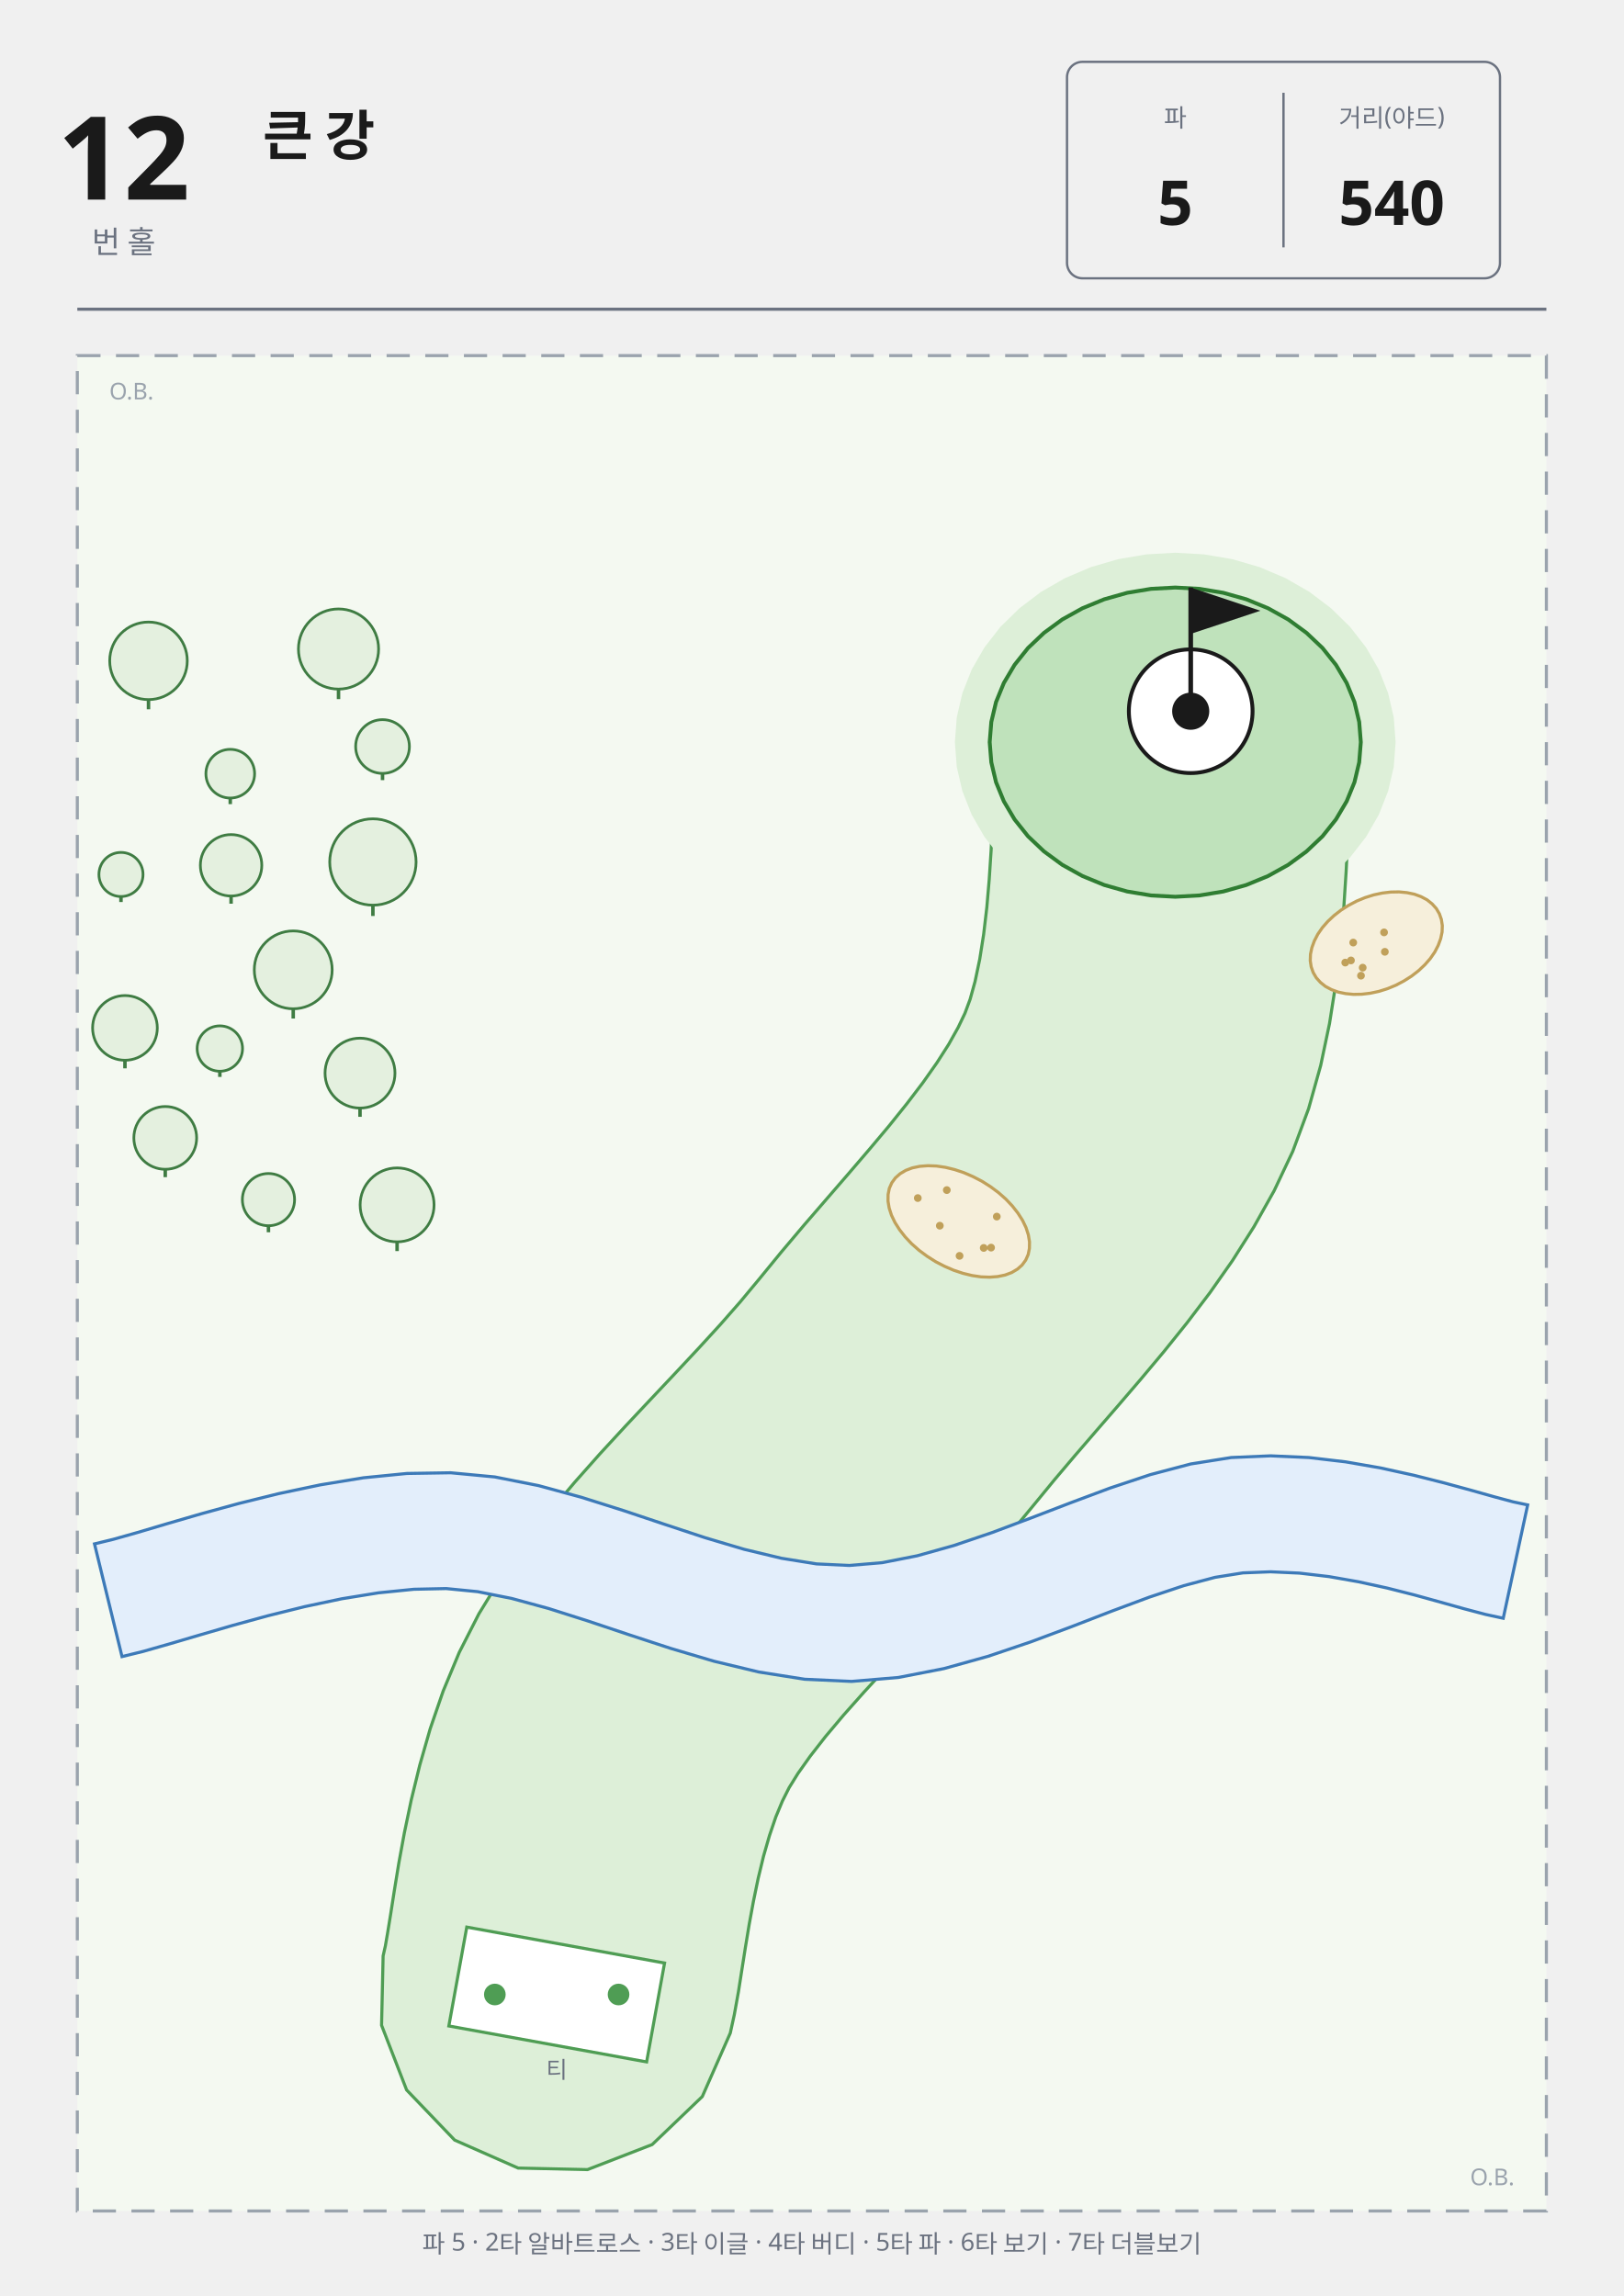
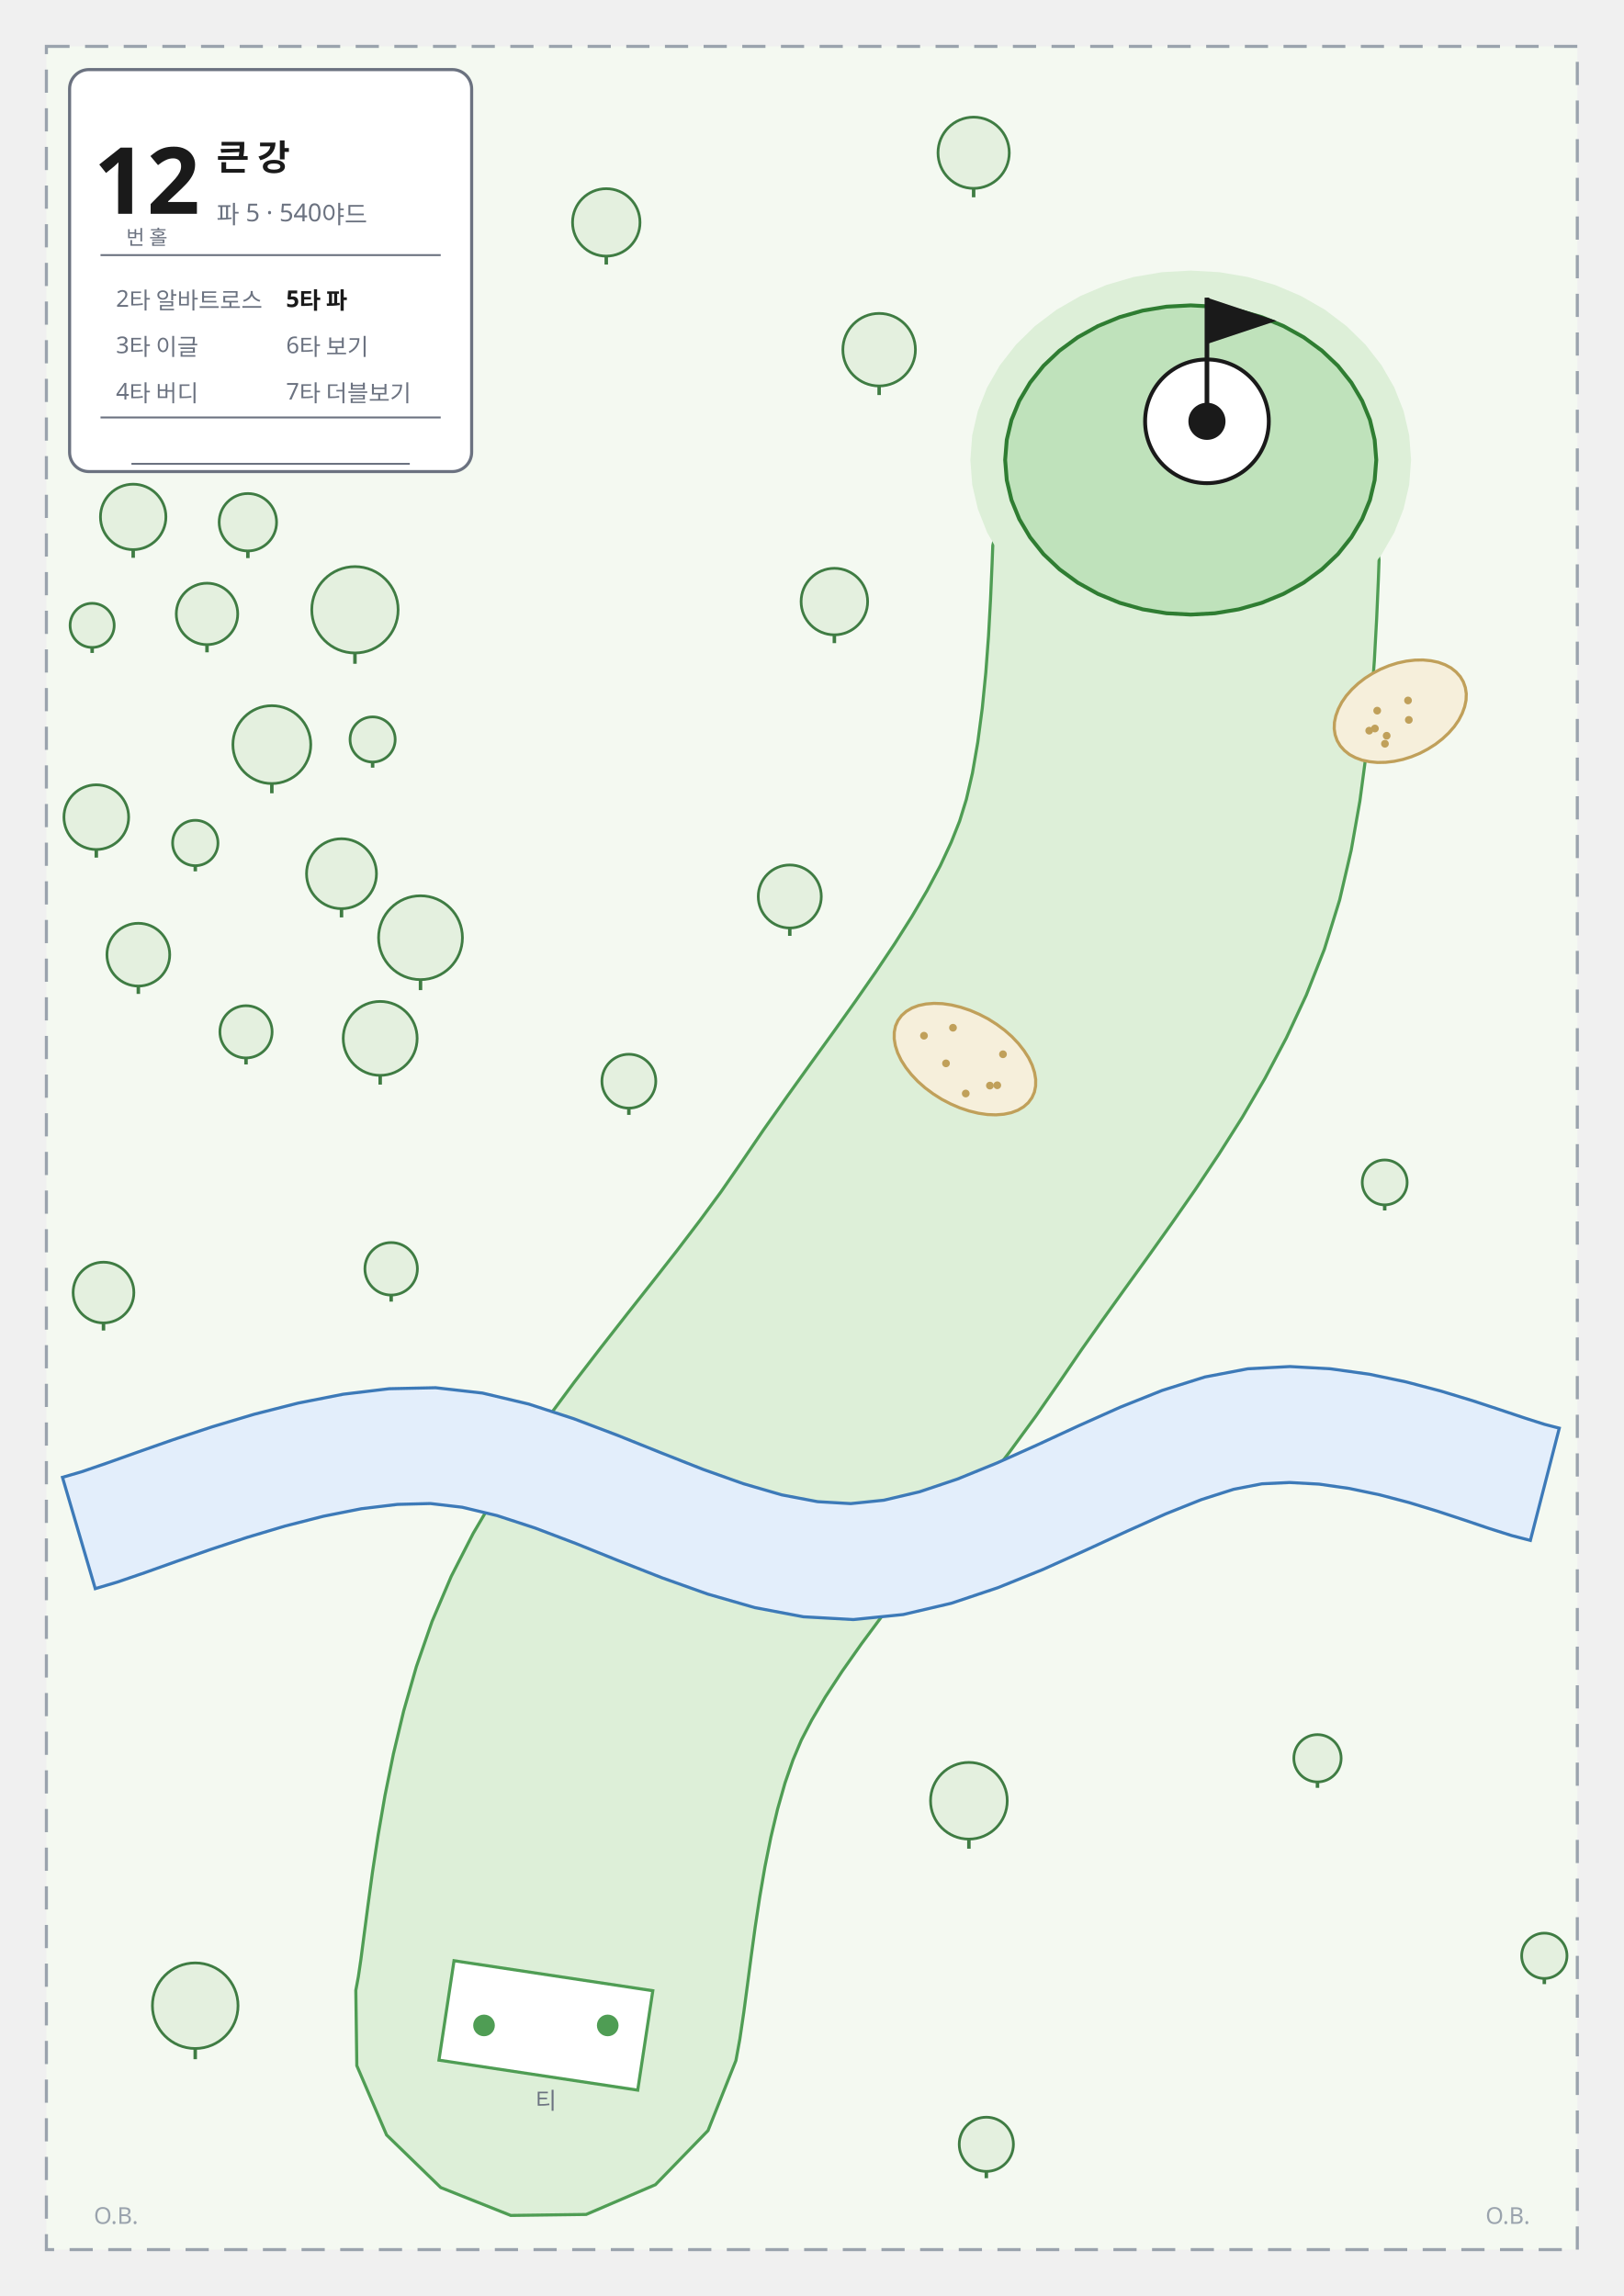
<svg xmlns="http://www.w3.org/2000/svg" width="210mm" height="297mm" viewBox="0 0 210 297" font-family="Noto Sans KR">
  <g id="pc-art" fill="#1a1a1a" stroke="none">
-     <text x="16" y="20" font-size="15" dominant-baseline="central" text-anchor="middle" font-weight="bold">12</text>
-     <text x="16" y="31" font-size="4" dominant-baseline="central" fill="#6b7280" text-anchor="middle">번 홀</text>
-     <text x="34" y="17" font-size="7" dominant-baseline="central" text-anchor="start" font-weight="bold">큰 강</text>
-     <rect x="138" y="8" width="56" height="28" fill="none" stroke="#6b7280" stroke-width="0.3" rx="2" />
-     <line x1="166" y1="12" x2="166" y2="32" stroke="#6b7280" stroke-width="0.3" />
-     <text x="152" y="15" font-size="3.2" dominant-baseline="central" fill="#6b7280" text-anchor="middle">파</text>
-     <text x="152" y="26" font-size="8" dominant-baseline="central" fill="#1a1a1a" text-anchor="middle" font-weight="bold">5</text>
-     <text x="180" y="15" font-size="3.2" dominant-baseline="central" fill="#6b7280" text-anchor="middle">거리(야드)</text>
-     <text x="180" y="26" font-size="8" dominant-baseline="central" fill="#1a1a1a" text-anchor="middle" font-weight="bold">540</text>
-     <line x1="10" y1="40" x2="200" y2="40" stroke="#6b7280" stroke-width="0.4" />
-     <rect x="10" y="46" width="190" height="240" fill="#f4f9f1" stroke="#9aa3ad" stroke-width="0.4" stroke-dasharray="3 2" />
-     <text x="17" y="50.5" font-size="3" dominant-baseline="central" fill="#9aa3ad" text-anchor="middle">O.B.</text>
-     <text x="193" y="281.5" font-size="3" dominant-baseline="central" fill="#9aa3ad" text-anchor="middle">O.B.</text>
-     <path d="M49.55 253.01 L49.84 251.72 L50.12 250.1 L50.52 247.64 L51 244.56 L51.58 241.01 L52.3 237.08 L53.19 232.83 L54.29 228.33 L55.64 223.62 L57.32 218.74 L59.4 213.74 L61.94 208.75 L64.81 204.07 L67.86 199.73 L71.04 195.65 L74.3 191.77 L77.6 188.05 L80.9 184.47 L84.16 181 L87.31 177.66 L90.33 174.43 L93.16 171.34 L95.74 168.4 L98.25 165.38 L101.04 161.97 L104.02 158.44 L106.95 155.05 L109.77 151.79 L112.45 148.66 L114.97 145.66 L117.28 142.78 L119.36 140.05 L121.17 137.48 L122.7 135.09 L123.92 132.91 L124.8 131.07 L125.47 129.26 L126.11 126.95 L126.71 124.09 L127.22 120.86 L127.63 117.37 L127.94 113.75 L128.18 110.08 L128.34 106.83 L130.53 98.13 L135.88 90.92 L143.58 86.32 L152.46 85.01 L161.16 87.19 L168.37 92.55 L172.97 100.25 L174.28 109.12 L174.1 112.75 L173.81 117.25 L173.38 122.08 L172.78 127.14 L171.95 132.41 L170.81 137.83 L169.25 143.4 L167.2 148.93 L164.79 154.03 L162.17 158.7 L159.39 163.08 L156.49 167.21 L153.52 171.12 L150.53 174.84 L147.54 178.41 L144.6 181.84 L141.74 185.14 L139 188.32 L136.4 191.39 L133.75 194.62 L130.72 198.28 L127.41 202.04 L124.1 205.66 L120.83 209.16 L117.65 212.53 L114.6 215.78 L111.73 218.9 L109.1 221.86 L106.77 224.63 L104.79 227.17 L103.2 229.41 L102.06 231.25 L101.19 232.98 L100.34 235.03 L99.52 237.44 L98.75 240.11 L98.06 242.97 L97.45 245.92 L96.9 248.91 L96.41 251.88 L95.95 254.8 L95.5 257.68 L94.97 260.62 L94.45 262.99 L90.83 271.2 L84.35 277.41 L75.98 280.65 L67.01 280.45 L58.8 276.83 L52.59 270.35 L49.35 261.98 Z" fill="#ddefd8" stroke="#4f9d54" stroke-width="0.4" />
-     <path d="M12.22 199.71 L14.65 199.12 L17.77 198.24 L21.61 197.1 L26.01 195.82 L30.86 194.49 L36.04 193.21 L41.45 192.07 L47 191.16 L52.63 190.6 L58.29 190.51 L63.99 191.05 L69.65 192.17 L75.19 193.68 L80.64 195.4 L85.99 197.19 L91.2 198.91 L96.24 200.41 L101.07 201.57 L105.61 202.3 L109.86 202.5 L114.1 202.14 L118.62 201.25 L123.37 199.92 L128.3 198.25 L133.34 196.36 L138.45 194.4 L143.59 192.48 L148.78 190.75 L154.01 189.37 L159.24 188.54 L164.34 188.32 L169.28 188.54 L174.04 189.1 L178.58 189.89 L182.85 190.83 L186.77 191.82 L190.29 192.78 L193.31 193.63 L195.69 194.27 L197.58 194.67 L194.42 209.33 L192.15 208.84 L189.35 208.1 L186.28 207.24 L182.95 206.32 L179.4 205.42 L175.69 204.61 L171.88 203.94 L168.06 203.49 L164.32 203.32 L160.76 203.46 L157.14 204.04 L153.08 205.12 L148.59 206.62 L143.76 208.42 L138.66 210.39 L133.33 212.38 L127.8 214.25 L122.09 215.84 L116.19 216.99 L110.14 217.5 L104.08 217.22 L98.13 216.28 L92.35 214.89 L86.72 213.22 L81.26 211.43 L76 209.67 L70.96 208.07 L66.19 206.77 L61.78 205.89 L57.71 205.49 L53.53 205.58 L48.96 206.04 L44.2 206.81 L39.39 207.83 L34.64 209.01 L30.08 210.26 L25.82 211.5 L21.95 212.64 L18.51 213.62 L15.78 214.29 Z" fill="#e3eefb" stroke="#3d7ab8" stroke-width="0.4" />
-     <path d="M180.5 96 L180.26 99.2 L179.53 102.34 L178.33 105.38 L176.68 108.25 L174.61 110.91 L172.15 113.32 L169.35 115.44 L166.25 117.22 L162.91 118.64 L159.38 119.67 L155.72 120.29 L152 120.5 L148.28 120.29 L144.62 119.67 L141.09 118.64 L137.75 117.22 L134.65 115.44 L131.85 113.32 L129.39 110.91 L127.32 108.25 L125.67 105.38 L124.47 102.34 L123.74 99.2 L123.5 96 L123.74 92.8 L124.47 89.66 L125.67 86.62 L127.32 83.75 L129.39 81.09 L131.85 78.68 L134.65 76.56 L137.75 74.78 L141.09 73.36 L144.62 72.33 L148.28 71.71 L152 71.5 L155.72 71.71 L159.38 72.33 L162.91 73.36 L166.25 74.78 L169.35 76.56 L172.15 78.68 L174.61 81.09 L176.68 83.75 L178.33 86.62 L179.53 89.66 L180.26 92.8 Z" fill="#ddefd8" stroke="none" />
-     <path d="M176 96 L175.79 98.61 L175.18 101.18 L174.17 103.65 L172.78 106 L171.04 108.18 L168.97 110.14 L166.61 111.87 L164 113.32 L161.18 114.48 L158.21 115.32 L155.13 115.83 L152 116 L148.87 115.83 L145.79 115.32 L142.82 114.48 L140 113.32 L137.39 111.87 L135.03 110.14 L132.96 108.18 L131.22 106 L129.83 103.65 L128.82 101.18 L128.21 98.61 L128 96 L128.21 93.39 L128.82 90.82 L129.83 88.35 L131.22 86 L132.96 83.82 L135.03 81.86 L137.39 80.13 L140 78.68 L142.82 77.52 L145.79 76.68 L148.87 76.17 L152 76 L155.13 76.17 L158.21 76.68 L161.18 77.52 L164 78.68 L166.61 80.13 L168.97 81.86 L171.04 83.82 L172.78 86 L174.17 88.35 L175.18 90.82 L175.79 93.39 Z" fill="#bfe2bb" stroke="#2f7d32" stroke-width="0.5" />
-     <path d="M132.66 163 L132.19 163.64 L131.59 164.17 L130.85 164.61 L130 164.93 L129.04 165.13 L128 165.21 L126.89 165.17 L125.73 165 L124.54 164.71 L123.34 164.31 L122.16 163.8 L121 163.2 L119.9 162.5 L118.86 161.73 L117.91 160.89 L117.07 160 L116.35 159.08 L115.75 158.14 L115.3 157.2 L115 156.27 L114.85 155.37 L114.86 154.52 L115.02 153.72 L115.34 153 L115.81 152.36 L116.41 151.83 L117.15 151.39 L118 151.07 L118.96 150.87 L120 150.79 L121.11 150.83 L122.27 151 L123.46 151.29 L124.66 151.69 L125.84 152.2 L127 152.8 L128.1 153.5 L129.14 154.27 L130.09 155.11 L130.93 156 L131.65 156.92 L132.25 157.86 L132.7 158.8 L133 159.73 L133.15 160.63 L133.14 161.48 L132.98 162.28 Z" fill="#f6efdb" stroke="#c0a05a" stroke-width="0.4" />
-     <circle cx="128.18" cy="161.386" r="0.5" fill="#c0a05a" stroke="none" />
-     <circle cx="118.702" cy="154.976" r="0.5" fill="#c0a05a" stroke="none" />
-     <circle cx="128.919" cy="157.374" r="0.5" fill="#c0a05a" stroke="none" />
-     <circle cx="121.551" cy="158.551" r="0.5" fill="#c0a05a" stroke="none" />
-     <circle cx="122.454" cy="153.944" r="0.5" fill="#c0a05a" stroke="none" />
-     <circle cx="127.23" cy="161.427" r="0.5" fill="#c0a05a" stroke="none" />
-     <circle cx="124.103" cy="162.452" r="0.5" fill="#c0a05a" stroke="none" />
-     <path d="M186.16 118.2 L186.42 118.94 L186.54 119.73 L186.51 120.57 L186.33 121.42 L186.01 122.29 L185.56 123.16 L184.98 124 L184.27 124.81 L183.46 125.57 L182.56 126.27 L181.58 126.89 L180.54 127.44 L179.45 127.89 L178.34 128.24 L177.22 128.48 L176.12 128.61 L175.05 128.63 L174.03 128.53 L173.07 128.33 L172.2 128.01 L171.43 127.6 L170.78 127.08 L170.24 126.48 L169.84 125.8 L169.58 125.06 L169.46 124.27 L169.49 123.43 L169.67 122.58 L169.99 121.71 L170.44 120.84 L171.02 120 L171.73 119.19 L172.54 118.43 L173.44 117.73 L174.42 117.11 L175.46 116.56 L176.55 116.11 L177.66 115.76 L178.78 115.52 L179.88 115.39 L180.95 115.37 L181.97 115.47 L182.93 115.67 L183.8 115.99 L184.57 116.4 L185.22 116.92 L185.76 117.52 Z" fill="#f6efdb" stroke="#c0a05a" stroke-width="0.4" />
-     <circle cx="176.021" cy="126.21" r="0.5" fill="#c0a05a" stroke="none" />
-     <circle cx="174.725" cy="124.237" r="0.5" fill="#c0a05a" stroke="none" />
-     <circle cx="176.244" cy="125.172" r="0.5" fill="#c0a05a" stroke="none" />
-     <circle cx="179.006" cy="120.609" r="0.5" fill="#c0a05a" stroke="none" />
-     <circle cx="173.987" cy="124.515" r="0.5" fill="#c0a05a" stroke="none" />
-     <circle cx="175.019" cy="121.926" r="0.5" fill="#c0a05a" stroke="none" />
-     <circle cx="179.109" cy="123.122" r="0.5" fill="#c0a05a" stroke="none" />
-     <line x1="29.78" y1="101.814" x2="29.78" y2="104.018" stroke="#3f7c43" stroke-width="0.45" />
-     <circle cx="29.78" cy="100.081" r="3.15" fill="#e4f0df" stroke="#3f7c43" stroke-width="0.35" />
-     <line x1="43.782" y1="86.806" x2="43.782" y2="90.434" stroke="#3f7c43" stroke-width="0.45" />
-     <circle cx="43.782" cy="83.955" r="5.184" fill="#e4f0df" stroke="#3f7c43" stroke-width="0.35" />
-     <line x1="46.562" y1="141.301" x2="46.562" y2="144.467" stroke="#3f7c43" stroke-width="0.45" />
-     <circle cx="46.562" cy="138.814" r="4.522" fill="#e4f0df" stroke="#3f7c43" stroke-width="0.35" />
-     <line x1="28.434" y1="137.251" x2="28.434" y2="139.305" stroke="#3f7c43" stroke-width="0.45" />
-     <circle cx="28.434" cy="135.636" r="2.935" fill="#e4f0df" stroke="#3f7c43" stroke-width="0.35" />
-     <line x1="21.372" y1="149.427" x2="21.372" y2="152.269" stroke="#3f7c43" stroke-width="0.45" />
-     <circle cx="21.372" cy="147.194" r="4.06" fill="#e4f0df" stroke="#3f7c43" stroke-width="0.35" />
-     <line x1="51.358" y1="158.488" x2="51.358" y2="161.835" stroke="#3f7c43" stroke-width="0.45" />
-     <circle cx="51.358" cy="155.858" r="4.781" fill="#e4f0df" stroke="#3f7c43" stroke-width="0.35" />
-     <line x1="19.205" y1="88.239" x2="19.205" y2="91.75" stroke="#3f7c43" stroke-width="0.45" />
-     <circle cx="19.205" cy="85.481" r="5.016" fill="#e4f0df" stroke="#3f7c43" stroke-width="0.35" />
-     <line x1="37.925" y1="128.226" x2="37.925" y2="131.751" stroke="#3f7c43" stroke-width="0.45" />
-     <circle cx="37.925" cy="125.456" r="5.036" fill="#e4f0df" stroke="#3f7c43" stroke-width="0.35" />
-     <line x1="34.723" y1="157.035" x2="34.723" y2="159.399" stroke="#3f7c43" stroke-width="0.45" />
-     <circle cx="34.723" cy="155.178" r="3.377" fill="#e4f0df" stroke="#3f7c43" stroke-width="0.35" />
-     <line x1="29.887" y1="114.117" x2="29.887" y2="116.898" stroke="#3f7c43" stroke-width="0.45" />
-     <circle cx="29.887" cy="111.931" r="3.973" fill="#e4f0df" stroke="#3f7c43" stroke-width="0.35" />
-     <line x1="48.229" y1="114.576" x2="48.229" y2="118.486" stroke="#3f7c43" stroke-width="0.45" />
-     <circle cx="48.229" cy="111.504" r="5.585" fill="#e4f0df" stroke="#3f7c43" stroke-width="0.35" />
-     <line x1="15.647" y1="114.685" x2="15.647" y2="116.682" stroke="#3f7c43" stroke-width="0.45" />
-     <circle cx="15.647" cy="113.117" r="2.852" fill="#e4f0df" stroke="#3f7c43" stroke-width="0.35" />
-     <line x1="49.474" y1="98.48" x2="49.474" y2="100.914" stroke="#3f7c43" stroke-width="0.45" />
-     <circle cx="49.474" cy="96.567" r="3.477" fill="#e4f0df" stroke="#3f7c43" stroke-width="0.35" />
-     <line x1="16.161" y1="135.266" x2="16.161" y2="138.195" stroke="#3f7c43" stroke-width="0.45" />
-     <circle cx="16.161" cy="132.964" r="4.185" fill="#e4f0df" stroke="#3f7c43" stroke-width="0.35" />
-     <path d="M58.05 262.07 L60.37 249.28 L85.95 253.93 L83.63 266.72 Z" fill="#ffffff" stroke="#4f9d54" stroke-width="0.4" />
-     <circle cx="64" cy="258" r="1.4" fill="#4f9d54" stroke="none" />
-     <circle cx="80" cy="258" r="1.4" fill="#4f9d54" stroke="none" />
-     <text x="72" y="267.5" font-size="3" dominant-baseline="central" fill="#6b7280" text-anchor="middle">티</text>
-     <circle cx="154" cy="92" r="8" fill="#ffffff" stroke="#1a1a1a" stroke-width="0.5" />
-     <circle cx="154" cy="92" r="2.4" fill="#1a1a1a" stroke="none" />
-     <line x1="154" y1="92" x2="154" y2="76" stroke="#1a1a1a" stroke-width="0.6" />
-     <path d="M154 76 L163 79 L154 82 Z" fill="#1a1a1a" stroke="none" />
-     <text x="105" y="290" font-size="3.2" dominant-baseline="central" fill="#6b7280" text-anchor="middle">파 5 · 2타 알바트로스 · 3타 이글 · 4타 버디 · 5타 파 · 6타 보기 · 7타 더블보기</text>
+     <rect x="6" y="6" width="198" height="285" fill="#f4f9f1" stroke="#9aa3ad" stroke-width="0.4" stroke-dasharray="3 2" />
+     <text x="15" y="286.5" font-size="3" dominant-baseline="central" fill="#9aa3ad" text-anchor="middle">O.B.</text>
+     <text x="195" y="286.5" font-size="3" dominant-baseline="central" fill="#9aa3ad" text-anchor="middle">O.B.</text>
+     <path d="M46.02 257.46 L46.35 255.68 L46.68 253.43 L47.09 250.28 L47.59 246.47 L48.18 242.13 L48.91 237.36 L49.79 232.26 L50.88 226.89 L52.21 221.32 L53.85 215.59 L55.88 209.74 L58.36 203.91 L61.2 198.35 L64.27 193.13 L67.51 188.15 L70.87 183.38 L74.28 178.78 L77.71 174.32 L81.09 170 L84.39 165.82 L87.55 161.78 L90.52 157.88 L93.25 154.17 L95.89 150.35 L98.78 146.11 L101.87 141.73 L104.89 137.52 L107.83 133.45 L110.63 129.52 L113.27 125.72 L115.72 122.06 L117.94 118.55 L119.91 115.19 L121.61 111.99 L123.02 108.96 L124.11 106.22 L124.98 103.41 L125.77 100 L126.46 96.01 L127.04 91.62 L127.5 86.99 L127.85 82.26 L128.11 77.54 L128.31 72.93 L128.4 70.57 L130.65 61.08 L136.36 53.17 L144.66 48.05 L154.29 46.5 L163.78 48.75 L171.69 54.46 L176.81 62.77 L178.36 72.4 L178.27 74.96 L178.05 80 L177.75 85.49 L177.32 91.31 L176.71 97.38 L175.88 103.62 L174.76 109.97 L173.26 116.42 L171.29 122.78 L168.95 128.72 L166.37 134.26 L163.59 139.52 L160.67 144.53 L157.64 149.31 L154.58 153.9 L151.5 158.32 L148.46 162.59 L145.48 166.72 L142.61 170.72 L139.88 174.59 L137.11 178.65 L133.97 183.18 L130.56 187.84 L127.12 192.34 L123.72 196.7 L120.39 200.92 L117.19 204.99 L114.18 208.91 L111.4 212.66 L108.91 216.2 L106.75 219.5 L104.99 222.49 L103.64 225.09 L102.56 227.66 L101.53 230.64 L100.57 234.01 L99.7 237.66 L98.93 241.49 L98.26 245.39 L97.67 249.28 L97.15 253.09 L96.67 256.76 L96.2 260.29 L95.69 263.75 L95.18 266.54 L91.57 275.6 L84.77 282.6 L75.81 286.45 L66.06 286.58 L57 282.97 L50 276.17 L46.15 267.21 Z" fill="#ddefd8" stroke="#4f9d54" stroke-width="0.4" />
+     <path d="M8.08 191.1 L10.59 190.37 L13.82 189.26 L17.81 187.84 L22.4 186.23 L27.46 184.56 L32.88 182.94 L38.55 181.5 L44.39 180.35 L50.33 179.64 L56.34 179.51 L62.4 180.2 L68.38 181.62 L74.21 183.52 L79.91 185.68 L85.48 187.92 L90.9 190.06 L96.13 191.92 L101.11 193.37 L105.75 194.25 L110.03 194.5 L114.31 194.06 L118.93 192.97 L123.84 191.32 L128.95 189.24 L134.19 186.89 L139.51 184.43 L144.88 182.03 L150.31 179.86 L155.83 178.12 L161.39 177.06 L166.83 176.77 L172.06 177.06 L177.09 177.76 L181.87 178.76 L186.35 179.94 L190.46 181.19 L194.13 182.4 L197.27 183.45 L199.74 184.24 L201.67 184.74 L197.93 199.26 L195.53 198.64 L192.59 197.71 L189.4 196.63 L185.94 195.49 L182.26 194.37 L178.43 193.36 L174.51 192.54 L170.61 191.98 L166.79 191.77 L163.21 191.94 L159.55 192.65 L155.39 193.98 L150.74 195.84 L145.72 198.09 L140.4 200.54 L134.84 203.04 L129.05 205.38 L123.04 207.39 L116.81 208.85 L110.37 209.5 L103.91 209.14 L97.61 207.95 L91.53 206.2 L85.63 204.1 L79.93 201.86 L74.45 199.65 L69.21 197.66 L64.29 196.05 L59.78 194.97 L55.66 194.49 L51.42 194.6 L46.75 195.16 L41.85 196.13 L36.88 197.4 L31.96 198.87 L27.24 200.43 L22.81 201.98 L18.77 203.42 L15.18 204.65 L12.32 205.5 Z" fill="#e3eefb" stroke="#3d7ab8" stroke-width="0.4" />
+     <path d="M182.5 59.5 L182.26 62.7 L181.53 65.84 L180.33 68.88 L178.68 71.75 L176.61 74.41 L174.15 76.82 L171.35 78.94 L168.25 80.72 L164.91 82.14 L161.38 83.17 L157.72 83.79 L154 84 L150.28 83.79 L146.62 83.17 L143.09 82.14 L139.75 80.72 L136.65 78.94 L133.85 76.82 L131.39 74.41 L129.32 71.75 L127.67 68.88 L126.47 65.84 L125.74 62.7 L125.5 59.5 L125.74 56.3 L126.47 53.16 L127.67 50.12 L129.32 47.25 L131.39 44.59 L133.85 42.18 L136.65 40.06 L139.75 38.28 L143.09 36.86 L146.62 35.83 L150.28 35.21 L154 35 L157.72 35.21 L161.38 35.83 L164.91 36.86 L168.25 38.28 L171.35 40.06 L174.15 42.18 L176.61 44.59 L178.68 47.25 L180.33 50.12 L181.53 53.16 L182.26 56.3 Z" fill="#ddefd8" stroke="none" />
+     <path d="M178 59.5 L177.79 62.11 L177.18 64.68 L176.17 67.15 L174.78 69.5 L173.04 71.68 L170.97 73.64 L168.61 75.37 L166 76.82 L163.18 77.98 L160.21 78.82 L157.13 79.33 L154 79.5 L150.87 79.33 L147.79 78.82 L144.82 77.98 L142 76.82 L139.39 75.37 L137.03 73.64 L134.96 71.68 L133.22 69.5 L131.83 67.15 L130.82 64.68 L130.21 62.11 L130 59.5 L130.21 56.89 L130.82 54.32 L131.83 51.85 L133.22 49.5 L134.96 47.32 L137.03 45.36 L139.39 43.63 L142 42.18 L144.82 41.02 L147.79 40.18 L150.87 39.67 L154 39.5 L157.13 39.67 L160.21 40.18 L163.18 41.02 L166 42.18 L168.61 43.63 L170.97 45.36 L173.04 47.32 L174.78 49.5 L176.17 51.85 L177.18 54.32 L177.79 56.89 Z" fill="#bfe2bb" stroke="#2f7d32" stroke-width="0.5" />
+     <path d="M133.46 142 L132.99 142.64 L132.39 143.17 L131.65 143.61 L130.8 143.93 L129.84 144.13 L128.8 144.21 L127.69 144.17 L126.53 144 L125.34 143.71 L124.14 143.31 L122.96 142.8 L121.8 142.2 L120.7 141.5 L119.66 140.73 L118.71 139.89 L117.87 139 L117.15 138.08 L116.55 137.14 L116.1 136.2 L115.8 135.27 L115.65 134.37 L115.66 133.52 L115.82 132.72 L116.14 132 L116.61 131.36 L117.21 130.83 L117.95 130.39 L118.8 130.07 L119.76 129.87 L120.8 129.79 L121.91 129.83 L123.07 130 L124.26 130.29 L125.46 130.69 L126.64 131.2 L127.8 131.8 L128.9 132.5 L129.94 133.27 L130.89 134.11 L131.73 135 L132.45 135.92 L133.05 136.86 L133.5 137.8 L133.8 138.73 L133.95 139.63 L133.94 140.48 L133.78 141.28 Z" fill="#f6efdb" stroke="#c0a05a" stroke-width="0.4" />
+     <circle cx="128.98" cy="140.386" r="0.5" fill="#c0a05a" stroke="none" />
+     <circle cx="119.502" cy="133.976" r="0.5" fill="#c0a05a" stroke="none" />
+     <circle cx="129.719" cy="136.374" r="0.5" fill="#c0a05a" stroke="none" />
+     <circle cx="122.351" cy="137.551" r="0.5" fill="#c0a05a" stroke="none" />
+     <circle cx="123.254" cy="132.944" r="0.5" fill="#c0a05a" stroke="none" />
+     <circle cx="128.03" cy="140.427" r="0.5" fill="#c0a05a" stroke="none" />
+     <circle cx="124.903" cy="141.452" r="0.5" fill="#c0a05a" stroke="none" />
+     <path d="M189.26 88.2 L189.52 88.94 L189.64 89.73 L189.61 90.57 L189.43 91.42 L189.11 92.29 L188.66 93.16 L188.08 94 L187.37 94.81 L186.56 95.57 L185.66 96.27 L184.68 96.89 L183.64 97.44 L182.55 97.89 L181.44 98.24 L180.32 98.48 L179.22 98.61 L178.15 98.63 L177.13 98.53 L176.17 98.33 L175.3 98.01 L174.53 97.6 L173.88 97.08 L173.34 96.48 L172.94 95.8 L172.68 95.06 L172.56 94.27 L172.59 93.43 L172.77 92.58 L173.09 91.71 L173.54 90.84 L174.12 90 L174.83 89.19 L175.64 88.43 L176.54 87.73 L177.52 87.11 L178.56 86.56 L179.65 86.11 L180.76 85.76 L181.88 85.52 L182.98 85.39 L184.05 85.37 L185.07 85.47 L186.03 85.67 L186.9 85.99 L187.67 86.4 L188.32 86.92 L188.86 87.52 Z" fill="#f6efdb" stroke="#c0a05a" stroke-width="0.4" />
+     <circle cx="179.121" cy="96.21" r="0.5" fill="#c0a05a" stroke="none" />
+     <circle cx="177.825" cy="94.237" r="0.5" fill="#c0a05a" stroke="none" />
+     <circle cx="179.344" cy="95.172" r="0.5" fill="#c0a05a" stroke="none" />
+     <circle cx="182.106" cy="90.609" r="0.5" fill="#c0a05a" stroke="none" />
+     <circle cx="177.087" cy="94.515" r="0.5" fill="#c0a05a" stroke="none" />
+     <circle cx="178.119" cy="91.926" r="0.5" fill="#c0a05a" stroke="none" />
+     <circle cx="182.209" cy="93.122" r="0.5" fill="#c0a05a" stroke="none" />
+     <line x1="44.168" y1="115.505" x2="44.168" y2="118.67" stroke="#3f7c43" stroke-width="0.45" />
+     <circle cx="44.168" cy="113.018" r="4.522" fill="#e4f0df" stroke="#3f7c43" stroke-width="0.35" />
+     <line x1="25.257" y1="110.66" x2="25.257" y2="112.714" stroke="#3f7c43" stroke-width="0.45" />
+     <circle cx="25.257" cy="109.045" r="2.935" fill="#e4f0df" stroke="#3f7c43" stroke-width="0.35" />
+     <line x1="17.891" y1="125.726" x2="17.891" y2="128.567" stroke="#3f7c43" stroke-width="0.45" />
+     <circle cx="17.891" cy="123.493" r="4.06" fill="#e4f0df" stroke="#3f7c43" stroke-width="0.35" />
+     <line x1="49.171" y1="136.952" x2="49.171" y2="140.299" stroke="#3f7c43" stroke-width="0.45" />
+     <circle cx="49.171" cy="134.323" r="4.781" fill="#e4f0df" stroke="#3f7c43" stroke-width="0.35" />
+     <line x1="35.158" y1="99.09" x2="35.158" y2="102.615" stroke="#3f7c43" stroke-width="0.45" />
+     <circle cx="35.158" cy="96.32" r="5.036" fill="#e4f0df" stroke="#3f7c43" stroke-width="0.35" />
+     <line x1="31.818" y1="135.33" x2="31.818" y2="137.694" stroke="#3f7c43" stroke-width="0.45" />
+     <circle cx="31.818" cy="133.472" r="3.377" fill="#e4f0df" stroke="#3f7c43" stroke-width="0.35" />
+     <line x1="26.773" y1="81.599" x2="26.773" y2="84.381" stroke="#3f7c43" stroke-width="0.45" />
+     <circle cx="26.773" cy="79.414" r="3.973" fill="#e4f0df" stroke="#3f7c43" stroke-width="0.35" />
+     <line x1="45.907" y1="81.952" x2="45.907" y2="85.862" stroke="#3f7c43" stroke-width="0.45" />
+     <circle cx="45.907" cy="78.88" r="5.585" fill="#e4f0df" stroke="#3f7c43" stroke-width="0.35" />
+     <line x1="11.918" y1="82.465" x2="11.918" y2="84.461" stroke="#3f7c43" stroke-width="0.45" />
+     <circle cx="11.918" cy="80.896" r="2.852" fill="#e4f0df" stroke="#3f7c43" stroke-width="0.35" />
+     <line x1="12.454" y1="108.007" x2="12.454" y2="110.936" stroke="#3f7c43" stroke-width="0.45" />
+     <circle cx="12.454" cy="105.705" r="4.185" fill="#e4f0df" stroke="#3f7c43" stroke-width="0.35" />
+     <line x1="54.386" y1="124.28" x2="54.386" y2="128.076" stroke="#3f7c43" stroke-width="0.45" />
+     <circle cx="54.386" cy="121.297" r="5.423" fill="#e4f0df" stroke="#3f7c43" stroke-width="0.35" />
+     <line x1="17.225" y1="69.192" x2="17.225" y2="72.155" stroke="#3f7c43" stroke-width="0.45" />
+     <circle cx="17.225" cy="66.865" r="4.232" fill="#e4f0df" stroke="#3f7c43" stroke-width="0.35" />
+     <line x1="48.192" y1="97.258" x2="48.192" y2="99.301" stroke="#3f7c43" stroke-width="0.45" />
+     <circle cx="48.192" cy="95.653" r="2.919" fill="#e4f0df" stroke="#3f7c43" stroke-width="0.35" />
+     <line x1="32.058" y1="69.595" x2="32.058" y2="72.193" stroke="#3f7c43" stroke-width="0.45" />
+     <circle cx="32.058" cy="67.553" r="3.712" fill="#e4f0df" stroke="#3f7c43" stroke-width="0.35" />
+     <line x1="25.249" y1="262.493" x2="25.249" y2="266.369" stroke="#3f7c43" stroke-width="0.45" />
+     <circle cx="25.249" cy="259.449" r="5.536" fill="#e4f0df" stroke="#3f7c43" stroke-width="0.35" />
+     <line x1="170.396" y1="229.124" x2="170.396" y2="231.265" stroke="#3f7c43" stroke-width="0.45" />
+     <circle cx="170.396" cy="227.441" r="3.059" fill="#e4f0df" stroke="#3f7c43" stroke-width="0.35" />
+     <line x1="199.734" y1="254.606" x2="199.734" y2="256.657" stroke="#3f7c43" stroke-width="0.45" />
+     <circle cx="199.734" cy="252.994" r="2.931" fill="#e4f0df" stroke="#3f7c43" stroke-width="0.35" />
+     <line x1="50.59" y1="165.996" x2="50.59" y2="168.372" stroke="#3f7c43" stroke-width="0.45" />
+     <circle cx="50.59" cy="164.128" r="3.395" fill="#e4f0df" stroke="#3f7c43" stroke-width="0.35" />
+     <line x1="179.089" y1="154.548" x2="179.089" y2="156.58" stroke="#3f7c43" stroke-width="0.45" />
+     <circle cx="179.089" cy="152.951" r="2.904" fill="#e4f0df" stroke="#3f7c43" stroke-width="0.35" />
+     <line x1="127.566" y1="279.305" x2="127.566" y2="281.758" stroke="#3f7c43" stroke-width="0.45" />
+     <circle cx="127.566" cy="277.377" r="3.504" fill="#e4f0df" stroke="#3f7c43" stroke-width="0.35" />
+     <line x1="102.145" y1="118.205" x2="102.145" y2="121.057" stroke="#3f7c43" stroke-width="0.45" />
+     <circle cx="102.145" cy="115.964" r="4.075" fill="#e4f0df" stroke="#3f7c43" stroke-width="0.35" />
+     <line x1="78.411" y1="31.168" x2="78.411" y2="34.222" stroke="#3f7c43" stroke-width="0.45" />
+     <circle cx="78.411" cy="28.769" r="4.362" fill="#e4f0df" stroke="#3f7c43" stroke-width="0.35" />
+     <line x1="107.912" y1="80.182" x2="107.912" y2="83.193" stroke="#3f7c43" stroke-width="0.45" />
+     <circle cx="107.912" cy="77.816" r="4.302" fill="#e4f0df" stroke="#3f7c43" stroke-width="0.35" />
+     <line x1="125.311" y1="235.666" x2="125.311" y2="239.138" stroke="#3f7c43" stroke-width="0.45" />
+     <circle cx="125.311" cy="232.938" r="4.96" fill="#e4f0df" stroke="#3f7c43" stroke-width="0.35" />
+     <line x1="113.703" y1="47.816" x2="113.703" y2="51.1" stroke="#3f7c43" stroke-width="0.45" />
+     <circle cx="113.703" cy="45.235" r="4.692" fill="#e4f0df" stroke="#3f7c43" stroke-width="0.35" />
+     <line x1="13.386" y1="169.359" x2="13.386" y2="172.109" stroke="#3f7c43" stroke-width="0.45" />
+     <circle cx="13.386" cy="167.198" r="3.928" fill="#e4f0df" stroke="#3f7c43" stroke-width="0.35" />
+     <line x1="125.924" y1="22.294" x2="125.924" y2="25.52" stroke="#3f7c43" stroke-width="0.45" />
+     <circle cx="125.924" cy="19.76" r="4.608" fill="#e4f0df" stroke="#3f7c43" stroke-width="0.35" />
+     <line x1="81.332" y1="141.774" x2="81.332" y2="144.214" stroke="#3f7c43" stroke-width="0.45" />
+     <circle cx="81.332" cy="139.858" r="3.485" fill="#e4f0df" stroke="#3f7c43" stroke-width="0.35" />
+     <path d="M56.77 266.49 L58.72 253.63 L84.43 257.51 L82.48 270.37 Z" fill="#ffffff" stroke="#4f9d54" stroke-width="0.4" />
+     <circle cx="62.6" cy="262" r="1.4" fill="#4f9d54" stroke="none" />
+     <circle cx="78.6" cy="262" r="1.4" fill="#4f9d54" stroke="none" />
+     <text x="70.6" y="271.5" font-size="3" dominant-baseline="central" fill="#6b7280" text-anchor="middle">티</text>
+     <circle cx="156.1" cy="54.5" r="8" fill="#ffffff" stroke="#1a1a1a" stroke-width="0.5" />
+     <circle cx="156.1" cy="54.5" r="2.4" fill="#1a1a1a" stroke="none" />
+     <line x1="156.1" y1="54.5" x2="156.1" y2="38.5" stroke="#1a1a1a" stroke-width="0.6" />
+     <path d="M156.1 38.5 L165.1 41.5 L156.1 44.5 Z" fill="#1a1a1a" stroke="none" />
+     <rect x="9" y="9" width="52" height="52" fill="#ffffff" stroke="#6b7280" stroke-width="0.4" rx="2.5" />
+     <text x="19" y="23" font-size="12" dominant-baseline="central" text-anchor="middle" font-weight="bold">12</text>
+     <text x="19" y="30.5" font-size="2.6" dominant-baseline="central" fill="#6b7280" text-anchor="middle">번 홀</text>
+     <text x="28" y="20" font-size="4.6" dominant-baseline="central" text-anchor="start" font-weight="bold">큰 강</text>
+     <text x="28" y="27.5" font-size="3.2" dominant-baseline="central" fill="#6b7280" text-anchor="start">파 5 · 540야드</text>
+     <line x1="13" y1="33" x2="57" y2="33" stroke="#6b7280" stroke-width="0.25" />
+     <line x1="13" y1="54" x2="57" y2="54" stroke="#6b7280" stroke-width="0.25" />
+     <text x="15" y="38.5" font-size="3" dominant-baseline="central" text-anchor="start" fill="#6b7280">2타 알바트로스</text>
+     <text x="15" y="44.5" font-size="3" dominant-baseline="central" text-anchor="start" fill="#6b7280">3타 이글</text>
+     <text x="15" y="50.5" font-size="3" dominant-baseline="central" text-anchor="start" fill="#6b7280">4타 버디</text>
+     <text x="37" y="38.5" font-size="3" dominant-baseline="central" text-anchor="start" font-weight="bold" fill="#1a1a1a">5타 파</text>
+     <text x="37" y="44.5" font-size="3" dominant-baseline="central" text-anchor="start" fill="#6b7280">6타 보기</text>
+     <text x="37" y="50.5" font-size="3" dominant-baseline="central" text-anchor="start" fill="#6b7280">7타 더블보기</text>
+     <line x1="17" y1="60" x2="53" y2="60" stroke="#6b7280" stroke-width="0.25" />
  </g>
  <g id="pc-slot" />
</svg>
